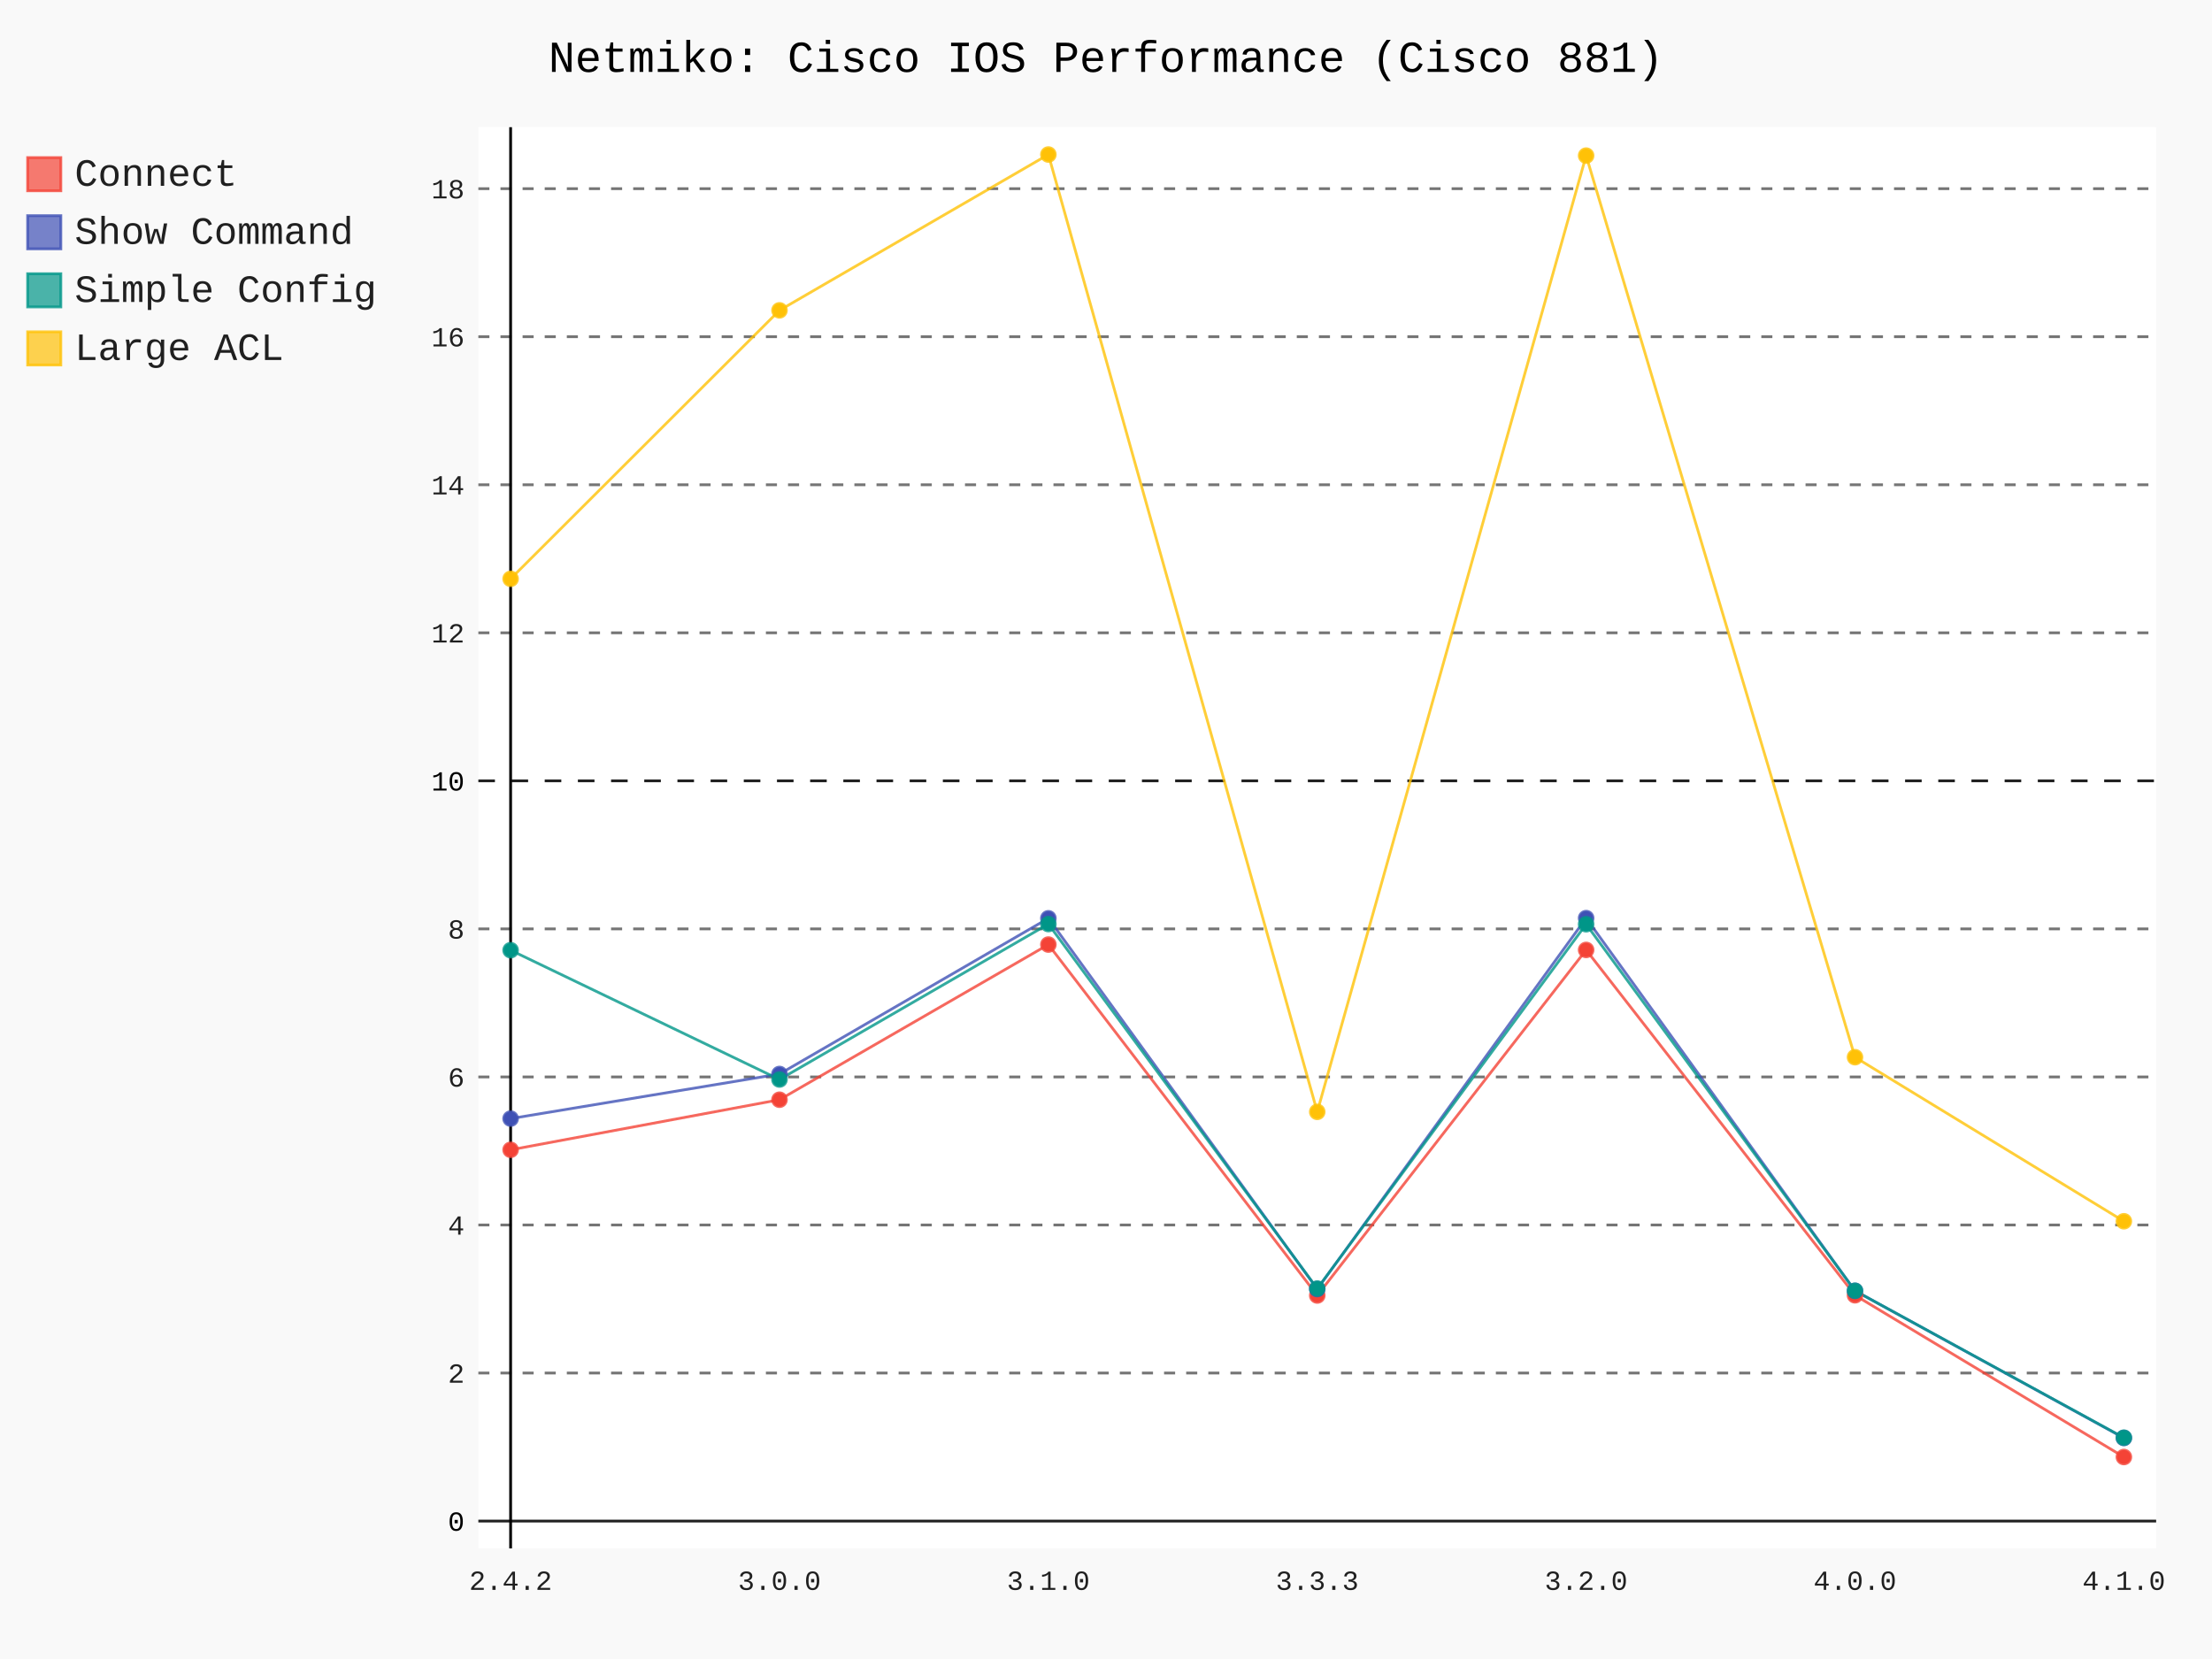
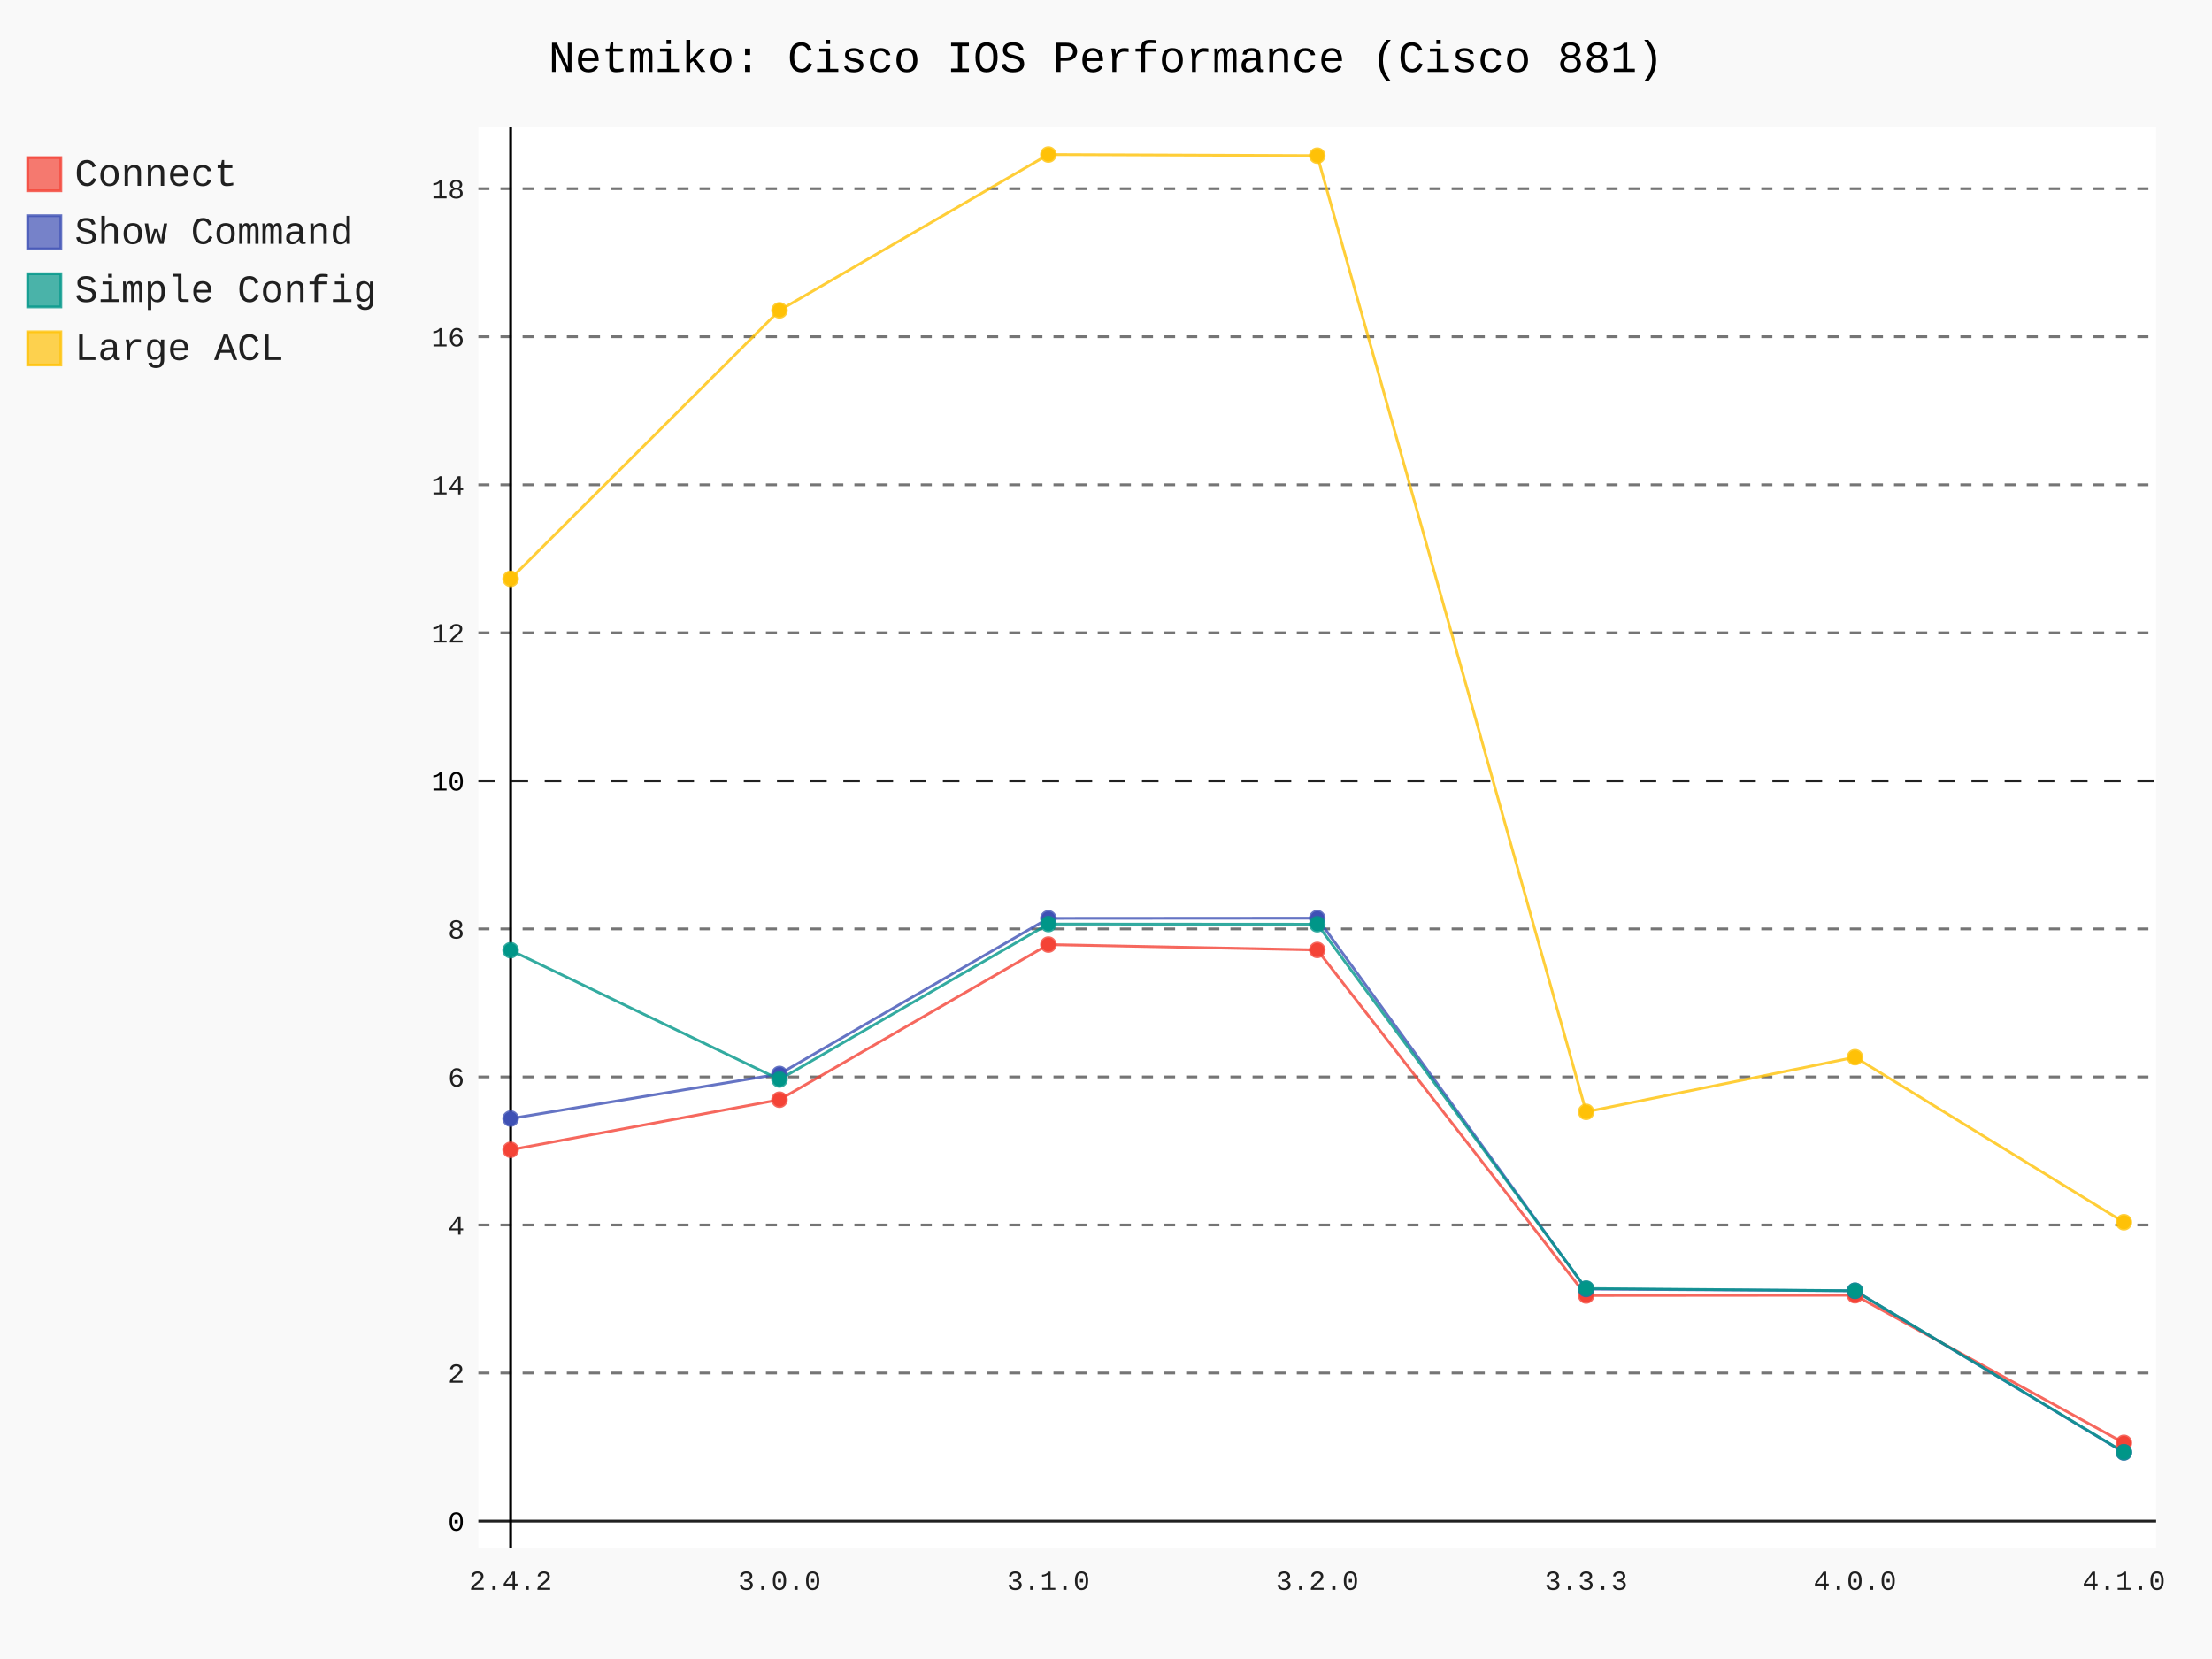
- <svg xmlns="http://www.w3.org/2000/svg" id="chart-6fe1c672-2a7b-4865-8ea4-a66d93f6b6ee" class="pygal-chart" viewBox="0 0 800 600">
+ <svg xmlns="http://www.w3.org/2000/svg" id="chart-9765ec08-9748-4581-a815-10e5fd5d55b5" class="pygal-chart" viewBox="0 0 800 600">
  <defs>
-     <style type="text/css">#chart-6fe1c672-2a7b-4865-8ea4-a66d93f6b6ee{-webkit-user-select:none;-webkit-font-smoothing:antialiased;font-family:Consolas,"Liberation Mono",Menlo,Courier,monospace}#chart-6fe1c672-2a7b-4865-8ea4-a66d93f6b6ee .title{font-family:Consolas,"Liberation Mono",Menlo,Courier,monospace;font-size:16px}#chart-6fe1c672-2a7b-4865-8ea4-a66d93f6b6ee .legends .legend text{font-family:Consolas,"Liberation Mono",Menlo,Courier,monospace;font-size:14px}#chart-6fe1c672-2a7b-4865-8ea4-a66d93f6b6ee .axis text{font-family:Consolas,"Liberation Mono",Menlo,Courier,monospace;font-size:10px}#chart-6fe1c672-2a7b-4865-8ea4-a66d93f6b6ee .axis text.major{font-family:Consolas,"Liberation Mono",Menlo,Courier,monospace;font-size:10px}#chart-6fe1c672-2a7b-4865-8ea4-a66d93f6b6ee .text-overlay text.value{font-family:Consolas,"Liberation Mono",Menlo,Courier,monospace;font-size:16px}#chart-6fe1c672-2a7b-4865-8ea4-a66d93f6b6ee .text-overlay text.label{font-family:Consolas,"Liberation Mono",Menlo,Courier,monospace;font-size:10px}#chart-6fe1c672-2a7b-4865-8ea4-a66d93f6b6ee .tooltip{font-family:Consolas,"Liberation Mono",Menlo,Courier,monospace;font-size:14px}#chart-6fe1c672-2a7b-4865-8ea4-a66d93f6b6ee text.no_data{font-family:Consolas,"Liberation Mono",Menlo,Courier,monospace;font-size:64px}
- #chart-6fe1c672-2a7b-4865-8ea4-a66d93f6b6ee{background-color:rgba(249,249,249,1)}#chart-6fe1c672-2a7b-4865-8ea4-a66d93f6b6ee path,#chart-6fe1c672-2a7b-4865-8ea4-a66d93f6b6ee line,#chart-6fe1c672-2a7b-4865-8ea4-a66d93f6b6ee rect,#chart-6fe1c672-2a7b-4865-8ea4-a66d93f6b6ee circle{-webkit-transition:150ms;-moz-transition:150ms;transition:150ms}#chart-6fe1c672-2a7b-4865-8ea4-a66d93f6b6ee .graph &gt; .background{fill:rgba(249,249,249,1)}#chart-6fe1c672-2a7b-4865-8ea4-a66d93f6b6ee .plot &gt; .background{fill:rgba(255,255,255,1)}#chart-6fe1c672-2a7b-4865-8ea4-a66d93f6b6ee .graph{fill:rgba(0,0,0,.87)}#chart-6fe1c672-2a7b-4865-8ea4-a66d93f6b6ee text.no_data{fill:rgba(0,0,0,1)}#chart-6fe1c672-2a7b-4865-8ea4-a66d93f6b6ee .title{fill:rgba(0,0,0,1)}#chart-6fe1c672-2a7b-4865-8ea4-a66d93f6b6ee .legends .legend text{fill:rgba(0,0,0,.87)}#chart-6fe1c672-2a7b-4865-8ea4-a66d93f6b6ee .legends .legend:hover text{fill:rgba(0,0,0,1)}#chart-6fe1c672-2a7b-4865-8ea4-a66d93f6b6ee .axis .line{stroke:rgba(0,0,0,1)}#chart-6fe1c672-2a7b-4865-8ea4-a66d93f6b6ee .axis .guide.line{stroke:rgba(0,0,0,.54)}#chart-6fe1c672-2a7b-4865-8ea4-a66d93f6b6ee .axis .major.line{stroke:rgba(0,0,0,.87)}#chart-6fe1c672-2a7b-4865-8ea4-a66d93f6b6ee .axis text.major{fill:rgba(0,0,0,1)}#chart-6fe1c672-2a7b-4865-8ea4-a66d93f6b6ee .axis.y .guides:hover .guide.line,#chart-6fe1c672-2a7b-4865-8ea4-a66d93f6b6ee .line-graph .axis.x .guides:hover .guide.line,#chart-6fe1c672-2a7b-4865-8ea4-a66d93f6b6ee .stackedline-graph .axis.x .guides:hover .guide.line,#chart-6fe1c672-2a7b-4865-8ea4-a66d93f6b6ee .xy-graph .axis.x .guides:hover .guide.line{stroke:rgba(0,0,0,1)}#chart-6fe1c672-2a7b-4865-8ea4-a66d93f6b6ee .axis .guides:hover text{fill:rgba(0,0,0,1)}#chart-6fe1c672-2a7b-4865-8ea4-a66d93f6b6ee .reactive{fill-opacity:.7;stroke-opacity:.8}#chart-6fe1c672-2a7b-4865-8ea4-a66d93f6b6ee .ci{stroke:rgba(0,0,0,.87)}#chart-6fe1c672-2a7b-4865-8ea4-a66d93f6b6ee .reactive.active,#chart-6fe1c672-2a7b-4865-8ea4-a66d93f6b6ee .active .reactive{fill-opacity:.8;stroke-opacity:.9;stroke-width:4}#chart-6fe1c672-2a7b-4865-8ea4-a66d93f6b6ee .ci .reactive.active{stroke-width:1.5}#chart-6fe1c672-2a7b-4865-8ea4-a66d93f6b6ee .series text{fill:rgba(0,0,0,1)}#chart-6fe1c672-2a7b-4865-8ea4-a66d93f6b6ee .tooltip rect{fill:rgba(255,255,255,1);stroke:rgba(0,0,0,1);-webkit-transition:opacity 150ms;-moz-transition:opacity 150ms;transition:opacity 150ms}#chart-6fe1c672-2a7b-4865-8ea4-a66d93f6b6ee .tooltip .label{fill:rgba(0,0,0,.87)}#chart-6fe1c672-2a7b-4865-8ea4-a66d93f6b6ee .tooltip .label{fill:rgba(0,0,0,.87)}#chart-6fe1c672-2a7b-4865-8ea4-a66d93f6b6ee .tooltip .legend{font-size:.8em;fill:rgba(0,0,0,.54)}#chart-6fe1c672-2a7b-4865-8ea4-a66d93f6b6ee .tooltip .x_label{font-size:.6em;fill:rgba(0,0,0,1)}#chart-6fe1c672-2a7b-4865-8ea4-a66d93f6b6ee .tooltip .xlink{font-size:.5em;text-decoration:underline}#chart-6fe1c672-2a7b-4865-8ea4-a66d93f6b6ee .tooltip .value{font-size:1.5em}#chart-6fe1c672-2a7b-4865-8ea4-a66d93f6b6ee .bound{font-size:.5em}#chart-6fe1c672-2a7b-4865-8ea4-a66d93f6b6ee .max-value{font-size:.75em;fill:rgba(0,0,0,.54)}#chart-6fe1c672-2a7b-4865-8ea4-a66d93f6b6ee .map-element{fill:rgba(255,255,255,1);stroke:rgba(0,0,0,.54) !important}#chart-6fe1c672-2a7b-4865-8ea4-a66d93f6b6ee .map-element .reactive{fill-opacity:inherit;stroke-opacity:inherit}#chart-6fe1c672-2a7b-4865-8ea4-a66d93f6b6ee .color-0,#chart-6fe1c672-2a7b-4865-8ea4-a66d93f6b6ee .color-0 a:visited{stroke:#F44336;fill:#F44336}#chart-6fe1c672-2a7b-4865-8ea4-a66d93f6b6ee .color-1,#chart-6fe1c672-2a7b-4865-8ea4-a66d93f6b6ee .color-1 a:visited{stroke:#3F51B5;fill:#3F51B5}#chart-6fe1c672-2a7b-4865-8ea4-a66d93f6b6ee .color-2,#chart-6fe1c672-2a7b-4865-8ea4-a66d93f6b6ee .color-2 a:visited{stroke:#009688;fill:#009688}#chart-6fe1c672-2a7b-4865-8ea4-a66d93f6b6ee .color-3,#chart-6fe1c672-2a7b-4865-8ea4-a66d93f6b6ee .color-3 a:visited{stroke:#FFC107;fill:#FFC107}#chart-6fe1c672-2a7b-4865-8ea4-a66d93f6b6ee .text-overlay .color-0 text{fill:black}#chart-6fe1c672-2a7b-4865-8ea4-a66d93f6b6ee .text-overlay .color-1 text{fill:black}#chart-6fe1c672-2a7b-4865-8ea4-a66d93f6b6ee .text-overlay .color-2 text{fill:black}#chart-6fe1c672-2a7b-4865-8ea4-a66d93f6b6ee .text-overlay .color-3 text{fill:black}
- #chart-6fe1c672-2a7b-4865-8ea4-a66d93f6b6ee text.no_data{text-anchor:middle}#chart-6fe1c672-2a7b-4865-8ea4-a66d93f6b6ee .guide.line{fill:none}#chart-6fe1c672-2a7b-4865-8ea4-a66d93f6b6ee .centered{text-anchor:middle}#chart-6fe1c672-2a7b-4865-8ea4-a66d93f6b6ee .title{text-anchor:middle}#chart-6fe1c672-2a7b-4865-8ea4-a66d93f6b6ee .legends .legend text{fill-opacity:1}#chart-6fe1c672-2a7b-4865-8ea4-a66d93f6b6ee .axis.x text{text-anchor:middle}#chart-6fe1c672-2a7b-4865-8ea4-a66d93f6b6ee .axis.x:not(.web) text[transform]{text-anchor:start}#chart-6fe1c672-2a7b-4865-8ea4-a66d93f6b6ee .axis.x:not(.web) text[transform].backwards{text-anchor:end}#chart-6fe1c672-2a7b-4865-8ea4-a66d93f6b6ee .axis.y text{text-anchor:end}#chart-6fe1c672-2a7b-4865-8ea4-a66d93f6b6ee .axis.y text[transform].backwards{text-anchor:start}#chart-6fe1c672-2a7b-4865-8ea4-a66d93f6b6ee .axis.y2 text{text-anchor:start}#chart-6fe1c672-2a7b-4865-8ea4-a66d93f6b6ee .axis.y2 text[transform].backwards{text-anchor:end}#chart-6fe1c672-2a7b-4865-8ea4-a66d93f6b6ee .axis .guide.line{stroke-dasharray:4,4}#chart-6fe1c672-2a7b-4865-8ea4-a66d93f6b6ee .axis .major.guide.line{stroke-dasharray:6,6}#chart-6fe1c672-2a7b-4865-8ea4-a66d93f6b6ee .horizontal .axis.y .guide.line,#chart-6fe1c672-2a7b-4865-8ea4-a66d93f6b6ee .horizontal .axis.y2 .guide.line,#chart-6fe1c672-2a7b-4865-8ea4-a66d93f6b6ee .vertical .axis.x .guide.line{opacity:0}#chart-6fe1c672-2a7b-4865-8ea4-a66d93f6b6ee .horizontal .axis.always_show .guide.line,#chart-6fe1c672-2a7b-4865-8ea4-a66d93f6b6ee .vertical .axis.always_show .guide.line{opacity:1 !important}#chart-6fe1c672-2a7b-4865-8ea4-a66d93f6b6ee .axis.y .guides:hover .guide.line,#chart-6fe1c672-2a7b-4865-8ea4-a66d93f6b6ee .axis.y2 .guides:hover .guide.line,#chart-6fe1c672-2a7b-4865-8ea4-a66d93f6b6ee .axis.x .guides:hover .guide.line{opacity:1}#chart-6fe1c672-2a7b-4865-8ea4-a66d93f6b6ee .axis .guides:hover text{opacity:1}#chart-6fe1c672-2a7b-4865-8ea4-a66d93f6b6ee .nofill{fill:none}#chart-6fe1c672-2a7b-4865-8ea4-a66d93f6b6ee .subtle-fill{fill-opacity:.2}#chart-6fe1c672-2a7b-4865-8ea4-a66d93f6b6ee .dot{stroke-width:1px;fill-opacity:1}#chart-6fe1c672-2a7b-4865-8ea4-a66d93f6b6ee .dot.active{stroke-width:5px}#chart-6fe1c672-2a7b-4865-8ea4-a66d93f6b6ee .dot.negative{fill:transparent}#chart-6fe1c672-2a7b-4865-8ea4-a66d93f6b6ee text,#chart-6fe1c672-2a7b-4865-8ea4-a66d93f6b6ee tspan{stroke:none !important}#chart-6fe1c672-2a7b-4865-8ea4-a66d93f6b6ee .series text.active{opacity:1}#chart-6fe1c672-2a7b-4865-8ea4-a66d93f6b6ee .tooltip rect{fill-opacity:.95;stroke-width:.5}#chart-6fe1c672-2a7b-4865-8ea4-a66d93f6b6ee .tooltip text{fill-opacity:1}#chart-6fe1c672-2a7b-4865-8ea4-a66d93f6b6ee .showable{visibility:hidden}#chart-6fe1c672-2a7b-4865-8ea4-a66d93f6b6ee .showable.shown{visibility:visible}#chart-6fe1c672-2a7b-4865-8ea4-a66d93f6b6ee .gauge-background{fill:rgba(229,229,229,1);stroke:none}#chart-6fe1c672-2a7b-4865-8ea4-a66d93f6b6ee .bg-lines{stroke:rgba(249,249,249,1);stroke-width:2px}</style>
+     <style type="text/css">#chart-9765ec08-9748-4581-a815-10e5fd5d55b5{-webkit-user-select:none;-webkit-font-smoothing:antialiased;font-family:Consolas,"Liberation Mono",Menlo,Courier,monospace}#chart-9765ec08-9748-4581-a815-10e5fd5d55b5 .title{font-family:Consolas,"Liberation Mono",Menlo,Courier,monospace;font-size:16px}#chart-9765ec08-9748-4581-a815-10e5fd5d55b5 .legends .legend text{font-family:Consolas,"Liberation Mono",Menlo,Courier,monospace;font-size:14px}#chart-9765ec08-9748-4581-a815-10e5fd5d55b5 .axis text{font-family:Consolas,"Liberation Mono",Menlo,Courier,monospace;font-size:10px}#chart-9765ec08-9748-4581-a815-10e5fd5d55b5 .axis text.major{font-family:Consolas,"Liberation Mono",Menlo,Courier,monospace;font-size:10px}#chart-9765ec08-9748-4581-a815-10e5fd5d55b5 .text-overlay text.value{font-family:Consolas,"Liberation Mono",Menlo,Courier,monospace;font-size:16px}#chart-9765ec08-9748-4581-a815-10e5fd5d55b5 .text-overlay text.label{font-family:Consolas,"Liberation Mono",Menlo,Courier,monospace;font-size:10px}#chart-9765ec08-9748-4581-a815-10e5fd5d55b5 .tooltip{font-family:Consolas,"Liberation Mono",Menlo,Courier,monospace;font-size:14px}#chart-9765ec08-9748-4581-a815-10e5fd5d55b5 text.no_data{font-family:Consolas,"Liberation Mono",Menlo,Courier,monospace;font-size:64px}
+ #chart-9765ec08-9748-4581-a815-10e5fd5d55b5{background-color:rgba(249,249,249,1)}#chart-9765ec08-9748-4581-a815-10e5fd5d55b5 path,#chart-9765ec08-9748-4581-a815-10e5fd5d55b5 line,#chart-9765ec08-9748-4581-a815-10e5fd5d55b5 rect,#chart-9765ec08-9748-4581-a815-10e5fd5d55b5 circle{-webkit-transition:150ms;-moz-transition:150ms;transition:150ms}#chart-9765ec08-9748-4581-a815-10e5fd5d55b5 .graph &gt; .background{fill:rgba(249,249,249,1)}#chart-9765ec08-9748-4581-a815-10e5fd5d55b5 .plot &gt; .background{fill:rgba(255,255,255,1)}#chart-9765ec08-9748-4581-a815-10e5fd5d55b5 .graph{fill:rgba(0,0,0,.87)}#chart-9765ec08-9748-4581-a815-10e5fd5d55b5 text.no_data{fill:rgba(0,0,0,1)}#chart-9765ec08-9748-4581-a815-10e5fd5d55b5 .title{fill:rgba(0,0,0,1)}#chart-9765ec08-9748-4581-a815-10e5fd5d55b5 .legends .legend text{fill:rgba(0,0,0,.87)}#chart-9765ec08-9748-4581-a815-10e5fd5d55b5 .legends .legend:hover text{fill:rgba(0,0,0,1)}#chart-9765ec08-9748-4581-a815-10e5fd5d55b5 .axis .line{stroke:rgba(0,0,0,1)}#chart-9765ec08-9748-4581-a815-10e5fd5d55b5 .axis .guide.line{stroke:rgba(0,0,0,.54)}#chart-9765ec08-9748-4581-a815-10e5fd5d55b5 .axis .major.line{stroke:rgba(0,0,0,.87)}#chart-9765ec08-9748-4581-a815-10e5fd5d55b5 .axis text.major{fill:rgba(0,0,0,1)}#chart-9765ec08-9748-4581-a815-10e5fd5d55b5 .axis.y .guides:hover .guide.line,#chart-9765ec08-9748-4581-a815-10e5fd5d55b5 .line-graph .axis.x .guides:hover .guide.line,#chart-9765ec08-9748-4581-a815-10e5fd5d55b5 .stackedline-graph .axis.x .guides:hover .guide.line,#chart-9765ec08-9748-4581-a815-10e5fd5d55b5 .xy-graph .axis.x .guides:hover .guide.line{stroke:rgba(0,0,0,1)}#chart-9765ec08-9748-4581-a815-10e5fd5d55b5 .axis .guides:hover text{fill:rgba(0,0,0,1)}#chart-9765ec08-9748-4581-a815-10e5fd5d55b5 .reactive{fill-opacity:.7;stroke-opacity:.8}#chart-9765ec08-9748-4581-a815-10e5fd5d55b5 .ci{stroke:rgba(0,0,0,.87)}#chart-9765ec08-9748-4581-a815-10e5fd5d55b5 .reactive.active,#chart-9765ec08-9748-4581-a815-10e5fd5d55b5 .active .reactive{fill-opacity:.8;stroke-opacity:.9;stroke-width:4}#chart-9765ec08-9748-4581-a815-10e5fd5d55b5 .ci .reactive.active{stroke-width:1.5}#chart-9765ec08-9748-4581-a815-10e5fd5d55b5 .series text{fill:rgba(0,0,0,1)}#chart-9765ec08-9748-4581-a815-10e5fd5d55b5 .tooltip rect{fill:rgba(255,255,255,1);stroke:rgba(0,0,0,1);-webkit-transition:opacity 150ms;-moz-transition:opacity 150ms;transition:opacity 150ms}#chart-9765ec08-9748-4581-a815-10e5fd5d55b5 .tooltip .label{fill:rgba(0,0,0,.87)}#chart-9765ec08-9748-4581-a815-10e5fd5d55b5 .tooltip .label{fill:rgba(0,0,0,.87)}#chart-9765ec08-9748-4581-a815-10e5fd5d55b5 .tooltip .legend{font-size:.8em;fill:rgba(0,0,0,.54)}#chart-9765ec08-9748-4581-a815-10e5fd5d55b5 .tooltip .x_label{font-size:.6em;fill:rgba(0,0,0,1)}#chart-9765ec08-9748-4581-a815-10e5fd5d55b5 .tooltip .xlink{font-size:.5em;text-decoration:underline}#chart-9765ec08-9748-4581-a815-10e5fd5d55b5 .tooltip .value{font-size:1.5em}#chart-9765ec08-9748-4581-a815-10e5fd5d55b5 .bound{font-size:.5em}#chart-9765ec08-9748-4581-a815-10e5fd5d55b5 .max-value{font-size:.75em;fill:rgba(0,0,0,.54)}#chart-9765ec08-9748-4581-a815-10e5fd5d55b5 .map-element{fill:rgba(255,255,255,1);stroke:rgba(0,0,0,.54) !important}#chart-9765ec08-9748-4581-a815-10e5fd5d55b5 .map-element .reactive{fill-opacity:inherit;stroke-opacity:inherit}#chart-9765ec08-9748-4581-a815-10e5fd5d55b5 .color-0,#chart-9765ec08-9748-4581-a815-10e5fd5d55b5 .color-0 a:visited{stroke:#F44336;fill:#F44336}#chart-9765ec08-9748-4581-a815-10e5fd5d55b5 .color-1,#chart-9765ec08-9748-4581-a815-10e5fd5d55b5 .color-1 a:visited{stroke:#3F51B5;fill:#3F51B5}#chart-9765ec08-9748-4581-a815-10e5fd5d55b5 .color-2,#chart-9765ec08-9748-4581-a815-10e5fd5d55b5 .color-2 a:visited{stroke:#009688;fill:#009688}#chart-9765ec08-9748-4581-a815-10e5fd5d55b5 .color-3,#chart-9765ec08-9748-4581-a815-10e5fd5d55b5 .color-3 a:visited{stroke:#FFC107;fill:#FFC107}#chart-9765ec08-9748-4581-a815-10e5fd5d55b5 .text-overlay .color-0 text{fill:black}#chart-9765ec08-9748-4581-a815-10e5fd5d55b5 .text-overlay .color-1 text{fill:black}#chart-9765ec08-9748-4581-a815-10e5fd5d55b5 .text-overlay .color-2 text{fill:black}#chart-9765ec08-9748-4581-a815-10e5fd5d55b5 .text-overlay .color-3 text{fill:black}
+ #chart-9765ec08-9748-4581-a815-10e5fd5d55b5 text.no_data{text-anchor:middle}#chart-9765ec08-9748-4581-a815-10e5fd5d55b5 .guide.line{fill:none}#chart-9765ec08-9748-4581-a815-10e5fd5d55b5 .centered{text-anchor:middle}#chart-9765ec08-9748-4581-a815-10e5fd5d55b5 .title{text-anchor:middle}#chart-9765ec08-9748-4581-a815-10e5fd5d55b5 .legends .legend text{fill-opacity:1}#chart-9765ec08-9748-4581-a815-10e5fd5d55b5 .axis.x text{text-anchor:middle}#chart-9765ec08-9748-4581-a815-10e5fd5d55b5 .axis.x:not(.web) text[transform]{text-anchor:start}#chart-9765ec08-9748-4581-a815-10e5fd5d55b5 .axis.x:not(.web) text[transform].backwards{text-anchor:end}#chart-9765ec08-9748-4581-a815-10e5fd5d55b5 .axis.y text{text-anchor:end}#chart-9765ec08-9748-4581-a815-10e5fd5d55b5 .axis.y text[transform].backwards{text-anchor:start}#chart-9765ec08-9748-4581-a815-10e5fd5d55b5 .axis.y2 text{text-anchor:start}#chart-9765ec08-9748-4581-a815-10e5fd5d55b5 .axis.y2 text[transform].backwards{text-anchor:end}#chart-9765ec08-9748-4581-a815-10e5fd5d55b5 .axis .guide.line{stroke-dasharray:4,4}#chart-9765ec08-9748-4581-a815-10e5fd5d55b5 .axis .major.guide.line{stroke-dasharray:6,6}#chart-9765ec08-9748-4581-a815-10e5fd5d55b5 .horizontal .axis.y .guide.line,#chart-9765ec08-9748-4581-a815-10e5fd5d55b5 .horizontal .axis.y2 .guide.line,#chart-9765ec08-9748-4581-a815-10e5fd5d55b5 .vertical .axis.x .guide.line{opacity:0}#chart-9765ec08-9748-4581-a815-10e5fd5d55b5 .horizontal .axis.always_show .guide.line,#chart-9765ec08-9748-4581-a815-10e5fd5d55b5 .vertical .axis.always_show .guide.line{opacity:1 !important}#chart-9765ec08-9748-4581-a815-10e5fd5d55b5 .axis.y .guides:hover .guide.line,#chart-9765ec08-9748-4581-a815-10e5fd5d55b5 .axis.y2 .guides:hover .guide.line,#chart-9765ec08-9748-4581-a815-10e5fd5d55b5 .axis.x .guides:hover .guide.line{opacity:1}#chart-9765ec08-9748-4581-a815-10e5fd5d55b5 .axis .guides:hover text{opacity:1}#chart-9765ec08-9748-4581-a815-10e5fd5d55b5 .nofill{fill:none}#chart-9765ec08-9748-4581-a815-10e5fd5d55b5 .subtle-fill{fill-opacity:.2}#chart-9765ec08-9748-4581-a815-10e5fd5d55b5 .dot{stroke-width:1px;fill-opacity:1}#chart-9765ec08-9748-4581-a815-10e5fd5d55b5 .dot.active{stroke-width:5px}#chart-9765ec08-9748-4581-a815-10e5fd5d55b5 .dot.negative{fill:transparent}#chart-9765ec08-9748-4581-a815-10e5fd5d55b5 text,#chart-9765ec08-9748-4581-a815-10e5fd5d55b5 tspan{stroke:none !important}#chart-9765ec08-9748-4581-a815-10e5fd5d55b5 .series text.active{opacity:1}#chart-9765ec08-9748-4581-a815-10e5fd5d55b5 .tooltip rect{fill-opacity:.95;stroke-width:.5}#chart-9765ec08-9748-4581-a815-10e5fd5d55b5 .tooltip text{fill-opacity:1}#chart-9765ec08-9748-4581-a815-10e5fd5d55b5 .showable{visibility:hidden}#chart-9765ec08-9748-4581-a815-10e5fd5d55b5 .showable.shown{visibility:visible}#chart-9765ec08-9748-4581-a815-10e5fd5d55b5 .gauge-background{fill:rgba(229,229,229,1);stroke:none}#chart-9765ec08-9748-4581-a815-10e5fd5d55b5 .bg-lines{stroke:rgba(249,249,249,1);stroke-width:2px}</style>
  </defs>
  <g class="graph line-graph vertical">
    <rect x="0" y="0" width="800" height="600" class="background" />
    <g transform="translate(173, 46)" class="plot">
      <rect x="0" y="0" width="606.8" height="514" class="background" />
      <g class="axis y always_show">
        <g class="guides">
          <path d="M0 504.115 h606.8" class="axis major line" />
          <text x="-5" y="507.615" class="major">0</text>
        </g>
        <g class="guides">
          <path d="M0 450.574 h606.8" class="guide line" />
          <text x="-5" y="454.074" class="">2</text>
        </g>
        <g class="guides">
          <path d="M0 397.032 h606.8" class="guide line" />
          <text x="-5" y="400.532" class="">4</text>
        </g>
        <g class="guides">
          <path d="M0 343.49 h606.8" class="guide line" />
          <text x="-5" y="346.99" class="">6</text>
        </g>
        <g class="guides">
          <path d="M0 289.948 h606.8" class="guide line" />
          <text x="-5" y="293.448" class="">8</text>
        </g>
        <g class="guides">
          <path d="M0 236.406 h606.8" class="major guide line" />
          <text x="-5" y="239.906" class="major">10</text>
        </g>
        <g class="guides">
          <path d="M0 182.864 h606.8" class="guide line" />
          <text x="-5" y="186.364" class="">12</text>
        </g>
        <g class="guides">
          <path d="M0 129.323 h606.8" class="guide line" />
          <text x="-5" y="132.823" class="">14</text>
        </g>
        <g class="guides">
          <path d="M0 75.781 h606.8" class="guide line" />
          <text x="-5" y="79.281" class="">16</text>
        </g>
        <g class="guides">
          <path d="M0 22.239 h606.8" class="guide line" />
          <text x="-5" y="25.739" class="">18</text>
        </g>
      </g>
      <g class="axis x">
        <g class="guides">
          <path d="M11.669 0 v514" class="line" />
          <text x="11.669" y="529.0" class="">2.4.2</text>
        </g>
        <g class="guides">
          <path d="M108.913 0 v514" class="guide line" />
          <text x="108.913" y="529.0" class="">3.0.0</text>
        </g>
        <g class="guides">
          <path d="M206.156 0 v514" class="guide line" />
          <text x="206.156" y="529.0" class="">3.1.0</text>
        </g>
        <g class="guides">
          <path d="M303.4 0 v514" class="guide line" />
-           <text x="303.4" y="529.0" class="">3.3.3</text>
+           <text x="303.4" y="529.0" class="">3.2.0</text>
        </g>
        <g class="guides">
          <path d="M400.644 0 v514" class="guide line" />
-           <text x="400.644" y="529.0" class="">3.2.0</text>
+           <text x="400.644" y="529.0" class="">3.3.3</text>
        </g>
        <g class="guides">
          <path d="M497.887 0 v514" class="guide line" />
          <text x="497.887" y="529.0" class="">4.0.0</text>
        </g>
        <g class="guides">
          <path d="M595.131 0 v514" class="guide line" />
          <text x="595.131" y="529.0" class="">4.1.0</text>
        </g>
      </g>
      <g class="series serie-0 color-0">
-         <path d="M11.669 369.841 L108.913 351.729 206.156 295.616 303.4 422.532 400.644 297.556 497.887 422.452 595.131 480.95" class="line reactive nofill" />
+         <path d="M11.669 369.841 L108.913 351.729 206.156 295.616 303.4 297.556 400.644 422.532 497.887 422.452 595.131 475.848" class="line reactive nofill" />
      </g>
      <g class="series serie-1 color-1">
-         <path d="M11.669 358.554 L108.913 342.43 206.156 286.122 303.4 420.204 400.644 286.057 497.887 420.846 595.131 474.059" class="line reactive nofill" />
+         <path d="M11.669 358.554 L108.913 342.43 206.156 286.122 303.4 286.057 400.644 420.204 497.887 420.846 595.131 479.277" class="line reactive nofill" />
      </g>
      <g class="series serie-2 color-2">
-         <path d="M11.669 297.652 L108.913 344.415 206.156 288.193 303.4 420.029 400.644 288.255 497.887 420.831 595.131 473.967" class="line reactive nofill" />
+         <path d="M11.669 297.652 L108.913 344.415 206.156 288.193 303.4 288.255 400.644 420.029 497.887 420.831 595.131 479.196" class="line reactive nofill" />
      </g>
      <g class="series serie-3 color-3">
-         <path d="M11.669 163.335 L108.913 66.236 206.156 9.885 303.4 356.119 400.644 10.285 497.887 336.351 595.131 395.687" class="line reactive nofill" />
+         <path d="M11.669 163.335 L108.913 66.236 206.156 9.885 303.4 10.285 400.644 356.119 497.887 336.351 595.131 396.043" class="line reactive nofill" />
      </g>
    </g>
    <g class="titles">
      <text x="400.0" y="26" class="title plot_title">Netmiko: Cisco IOS Performance (Cisco 881)</text>
    </g>
    <g transform="translate(173, 46)" class="plot overlay">
      <g class="series serie-0 color-0">
        <g class="dots">
          <circle cx="11.669" cy="369.841" r="2.5" class="dot reactive tooltip-trigger" />
        </g>
        <g class="dots">
          <circle cx="108.913" cy="351.729" r="2.5" class="dot reactive tooltip-trigger" />
        </g>
        <g class="dots">
          <circle cx="206.156" cy="295.616" r="2.5" class="dot reactive tooltip-trigger" />
        </g>
        <g class="dots">
-           <circle cx="303.4" cy="422.532" r="2.5" class="dot reactive tooltip-trigger" />
-         </g>
-         <g class="dots">
-           <circle cx="400.644" cy="297.556" r="2.5" class="dot reactive tooltip-trigger" />
+           <circle cx="303.4" cy="297.556" r="2.5" class="dot reactive tooltip-trigger" />
+         </g>
+         <g class="dots">
+           <circle cx="400.644" cy="422.532" r="2.5" class="dot reactive tooltip-trigger" />
        </g>
        <g class="dots">
          <circle cx="497.887" cy="422.452" r="2.5" class="dot reactive tooltip-trigger" />
        </g>
        <g class="dots">
-           <circle cx="595.131" cy="480.95" r="2.5" class="dot reactive tooltip-trigger" />
+           <circle cx="595.131" cy="475.848" r="2.5" class="dot reactive tooltip-trigger" />
        </g>
      </g>
      <g class="series serie-1 color-1">
        <g class="dots">
          <circle cx="11.669" cy="358.554" r="2.5" class="dot reactive tooltip-trigger" />
        </g>
        <g class="dots">
          <circle cx="108.913" cy="342.43" r="2.5" class="dot reactive tooltip-trigger" />
        </g>
        <g class="dots">
          <circle cx="206.156" cy="286.122" r="2.5" class="dot reactive tooltip-trigger" />
        </g>
        <g class="dots">
-           <circle cx="303.4" cy="420.204" r="2.5" class="dot reactive tooltip-trigger" />
-         </g>
-         <g class="dots">
-           <circle cx="400.644" cy="286.057" r="2.5" class="dot reactive tooltip-trigger" />
+           <circle cx="303.4" cy="286.057" r="2.5" class="dot reactive tooltip-trigger" />
+         </g>
+         <g class="dots">
+           <circle cx="400.644" cy="420.204" r="2.5" class="dot reactive tooltip-trigger" />
        </g>
        <g class="dots">
          <circle cx="497.887" cy="420.846" r="2.5" class="dot reactive tooltip-trigger" />
        </g>
        <g class="dots">
-           <circle cx="595.131" cy="474.059" r="2.5" class="dot reactive tooltip-trigger" />
+           <circle cx="595.131" cy="479.277" r="2.5" class="dot reactive tooltip-trigger" />
        </g>
      </g>
      <g class="series serie-2 color-2">
        <g class="dots">
          <circle cx="11.669" cy="297.652" r="2.5" class="dot reactive tooltip-trigger" />
        </g>
        <g class="dots">
          <circle cx="108.913" cy="344.415" r="2.5" class="dot reactive tooltip-trigger" />
        </g>
        <g class="dots">
          <circle cx="206.156" cy="288.193" r="2.5" class="dot reactive tooltip-trigger" />
        </g>
        <g class="dots">
-           <circle cx="303.4" cy="420.029" r="2.5" class="dot reactive tooltip-trigger" />
-         </g>
-         <g class="dots">
-           <circle cx="400.644" cy="288.255" r="2.5" class="dot reactive tooltip-trigger" />
+           <circle cx="303.4" cy="288.255" r="2.5" class="dot reactive tooltip-trigger" />
+         </g>
+         <g class="dots">
+           <circle cx="400.644" cy="420.029" r="2.5" class="dot reactive tooltip-trigger" />
        </g>
        <g class="dots">
          <circle cx="497.887" cy="420.831" r="2.5" class="dot reactive tooltip-trigger" />
        </g>
        <g class="dots">
-           <circle cx="595.131" cy="473.967" r="2.5" class="dot reactive tooltip-trigger" />
+           <circle cx="595.131" cy="479.196" r="2.5" class="dot reactive tooltip-trigger" />
        </g>
      </g>
      <g class="series serie-3 color-3">
        <g class="dots">
          <circle cx="11.669" cy="163.335" r="2.5" class="dot reactive tooltip-trigger" />
        </g>
        <g class="dots">
          <circle cx="108.913" cy="66.236" r="2.5" class="dot reactive tooltip-trigger" />
        </g>
        <g class="dots">
          <circle cx="206.156" cy="9.885" r="2.5" class="dot reactive tooltip-trigger" />
        </g>
        <g class="dots">
-           <circle cx="303.4" cy="356.119" r="2.5" class="dot reactive tooltip-trigger" />
-         </g>
-         <g class="dots">
-           <circle cx="400.644" cy="10.285" r="2.5" class="dot reactive tooltip-trigger" />
+           <circle cx="303.4" cy="10.285" r="2.5" class="dot reactive tooltip-trigger" />
+         </g>
+         <g class="dots">
+           <circle cx="400.644" cy="356.119" r="2.5" class="dot reactive tooltip-trigger" />
        </g>
        <g class="dots">
          <circle cx="497.887" cy="336.351" r="2.5" class="dot reactive tooltip-trigger" />
        </g>
        <g class="dots">
-           <circle cx="595.131" cy="395.687" r="2.5" class="dot reactive tooltip-trigger" />
+           <circle cx="595.131" cy="396.043" r="2.5" class="dot reactive tooltip-trigger" />
        </g>
      </g>
    </g>
    <g transform="translate(173, 46)" class="plot text-overlay">
      <g class="series serie-0 color-0" />
      <g class="series serie-1 color-1" />
      <g class="series serie-2 color-2" />
      <g class="series serie-3 color-3" />
    </g>
    <g transform="translate(173, 46)" class="plot tooltip-overlay">
      <g transform="translate(0 0)" style="opacity: 0" class="tooltip">
        <rect rx="0" ry="0" width="0" height="0" class="tooltip-box" />
        <g class="text" />
      </g>
    </g>
    <g transform="translate(10, 56)" class="legends">
      <g id="activate-serie-0" class="legend reactive activate-serie">
        <rect x="0.0" y="1.0" width="12" height="12" class="color-0 reactive" />
        <text x="17.0" y="11.2">Connect</text>
      </g>
      <g id="activate-serie-1" class="legend reactive activate-serie">
        <rect x="0.0" y="22.0" width="12" height="12" class="color-1 reactive" />
        <text x="17.0" y="32.2">Show Command</text>
      </g>
      <g id="activate-serie-2" class="legend reactive activate-serie">
        <rect x="0.0" y="43.0" width="12" height="12" class="color-2 reactive" />
        <text x="17.0" y="53.2">Simple Config</text>
      </g>
      <g id="activate-serie-3" class="legend reactive activate-serie">
        <rect x="0.0" y="64.0" width="12" height="12" class="color-3 reactive" />
        <text x="17.0" y="74.2">Large ACL</text>
      </g>
    </g>
    <g transform="translate(790, 56)" class="legends" />
  </g>
</svg>
